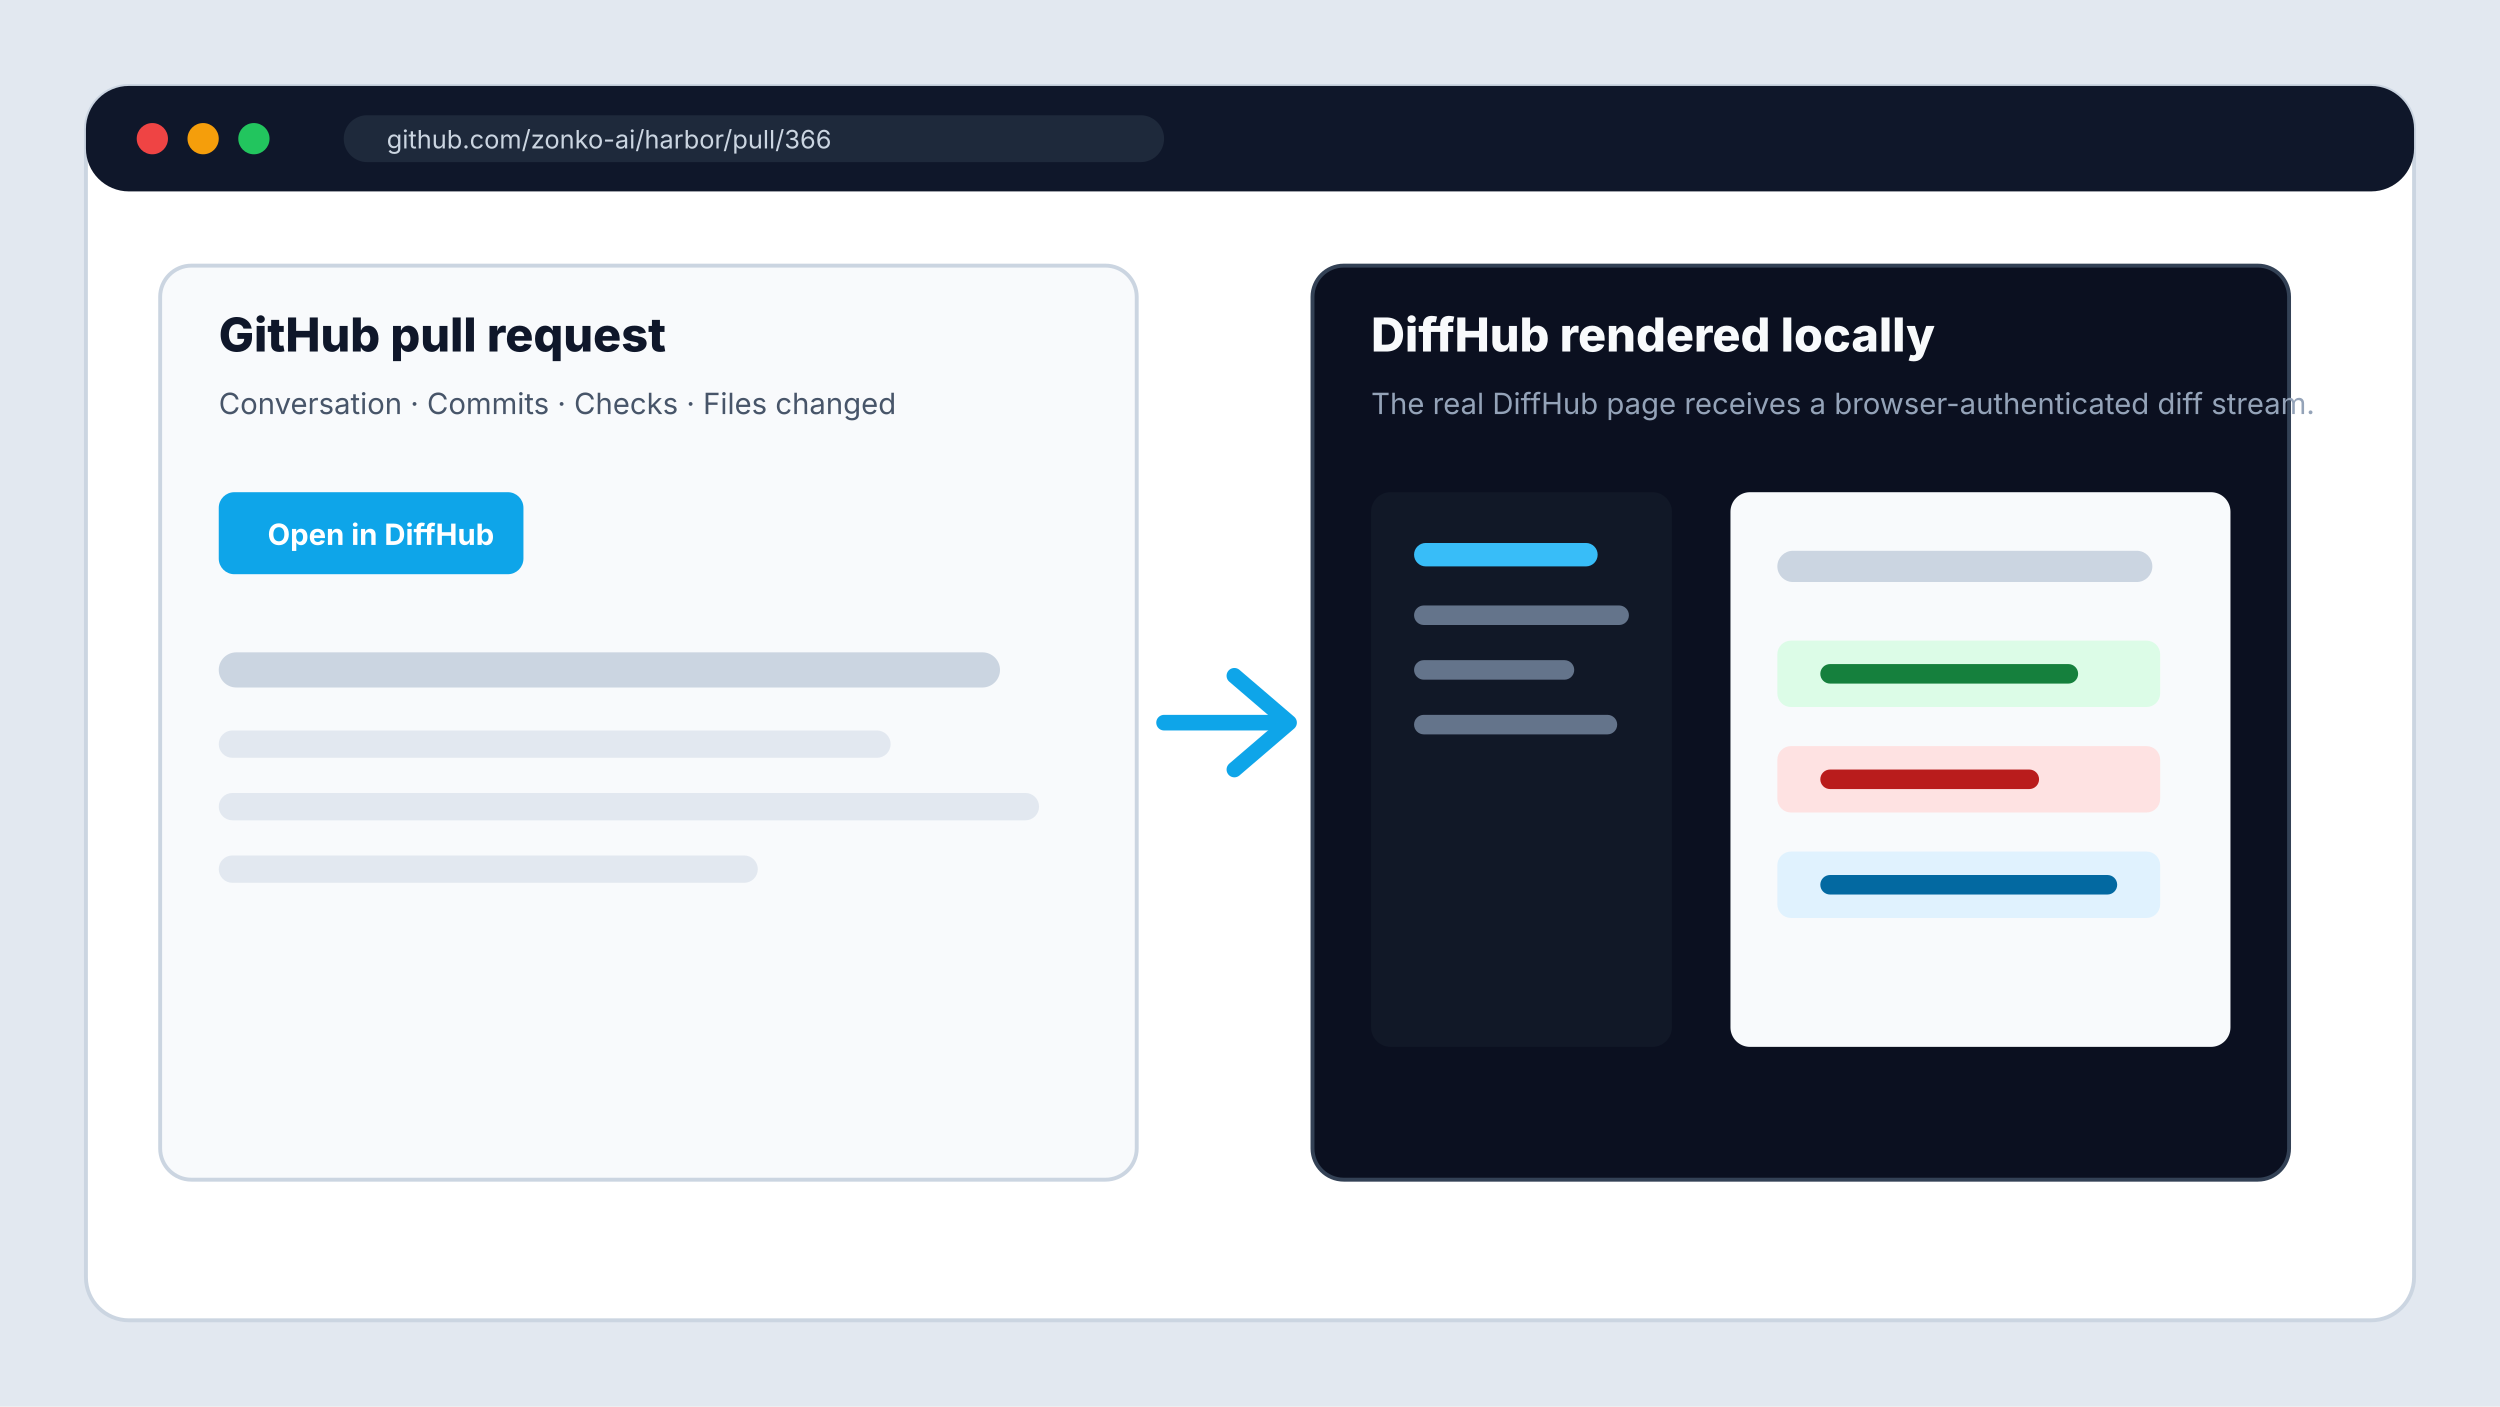
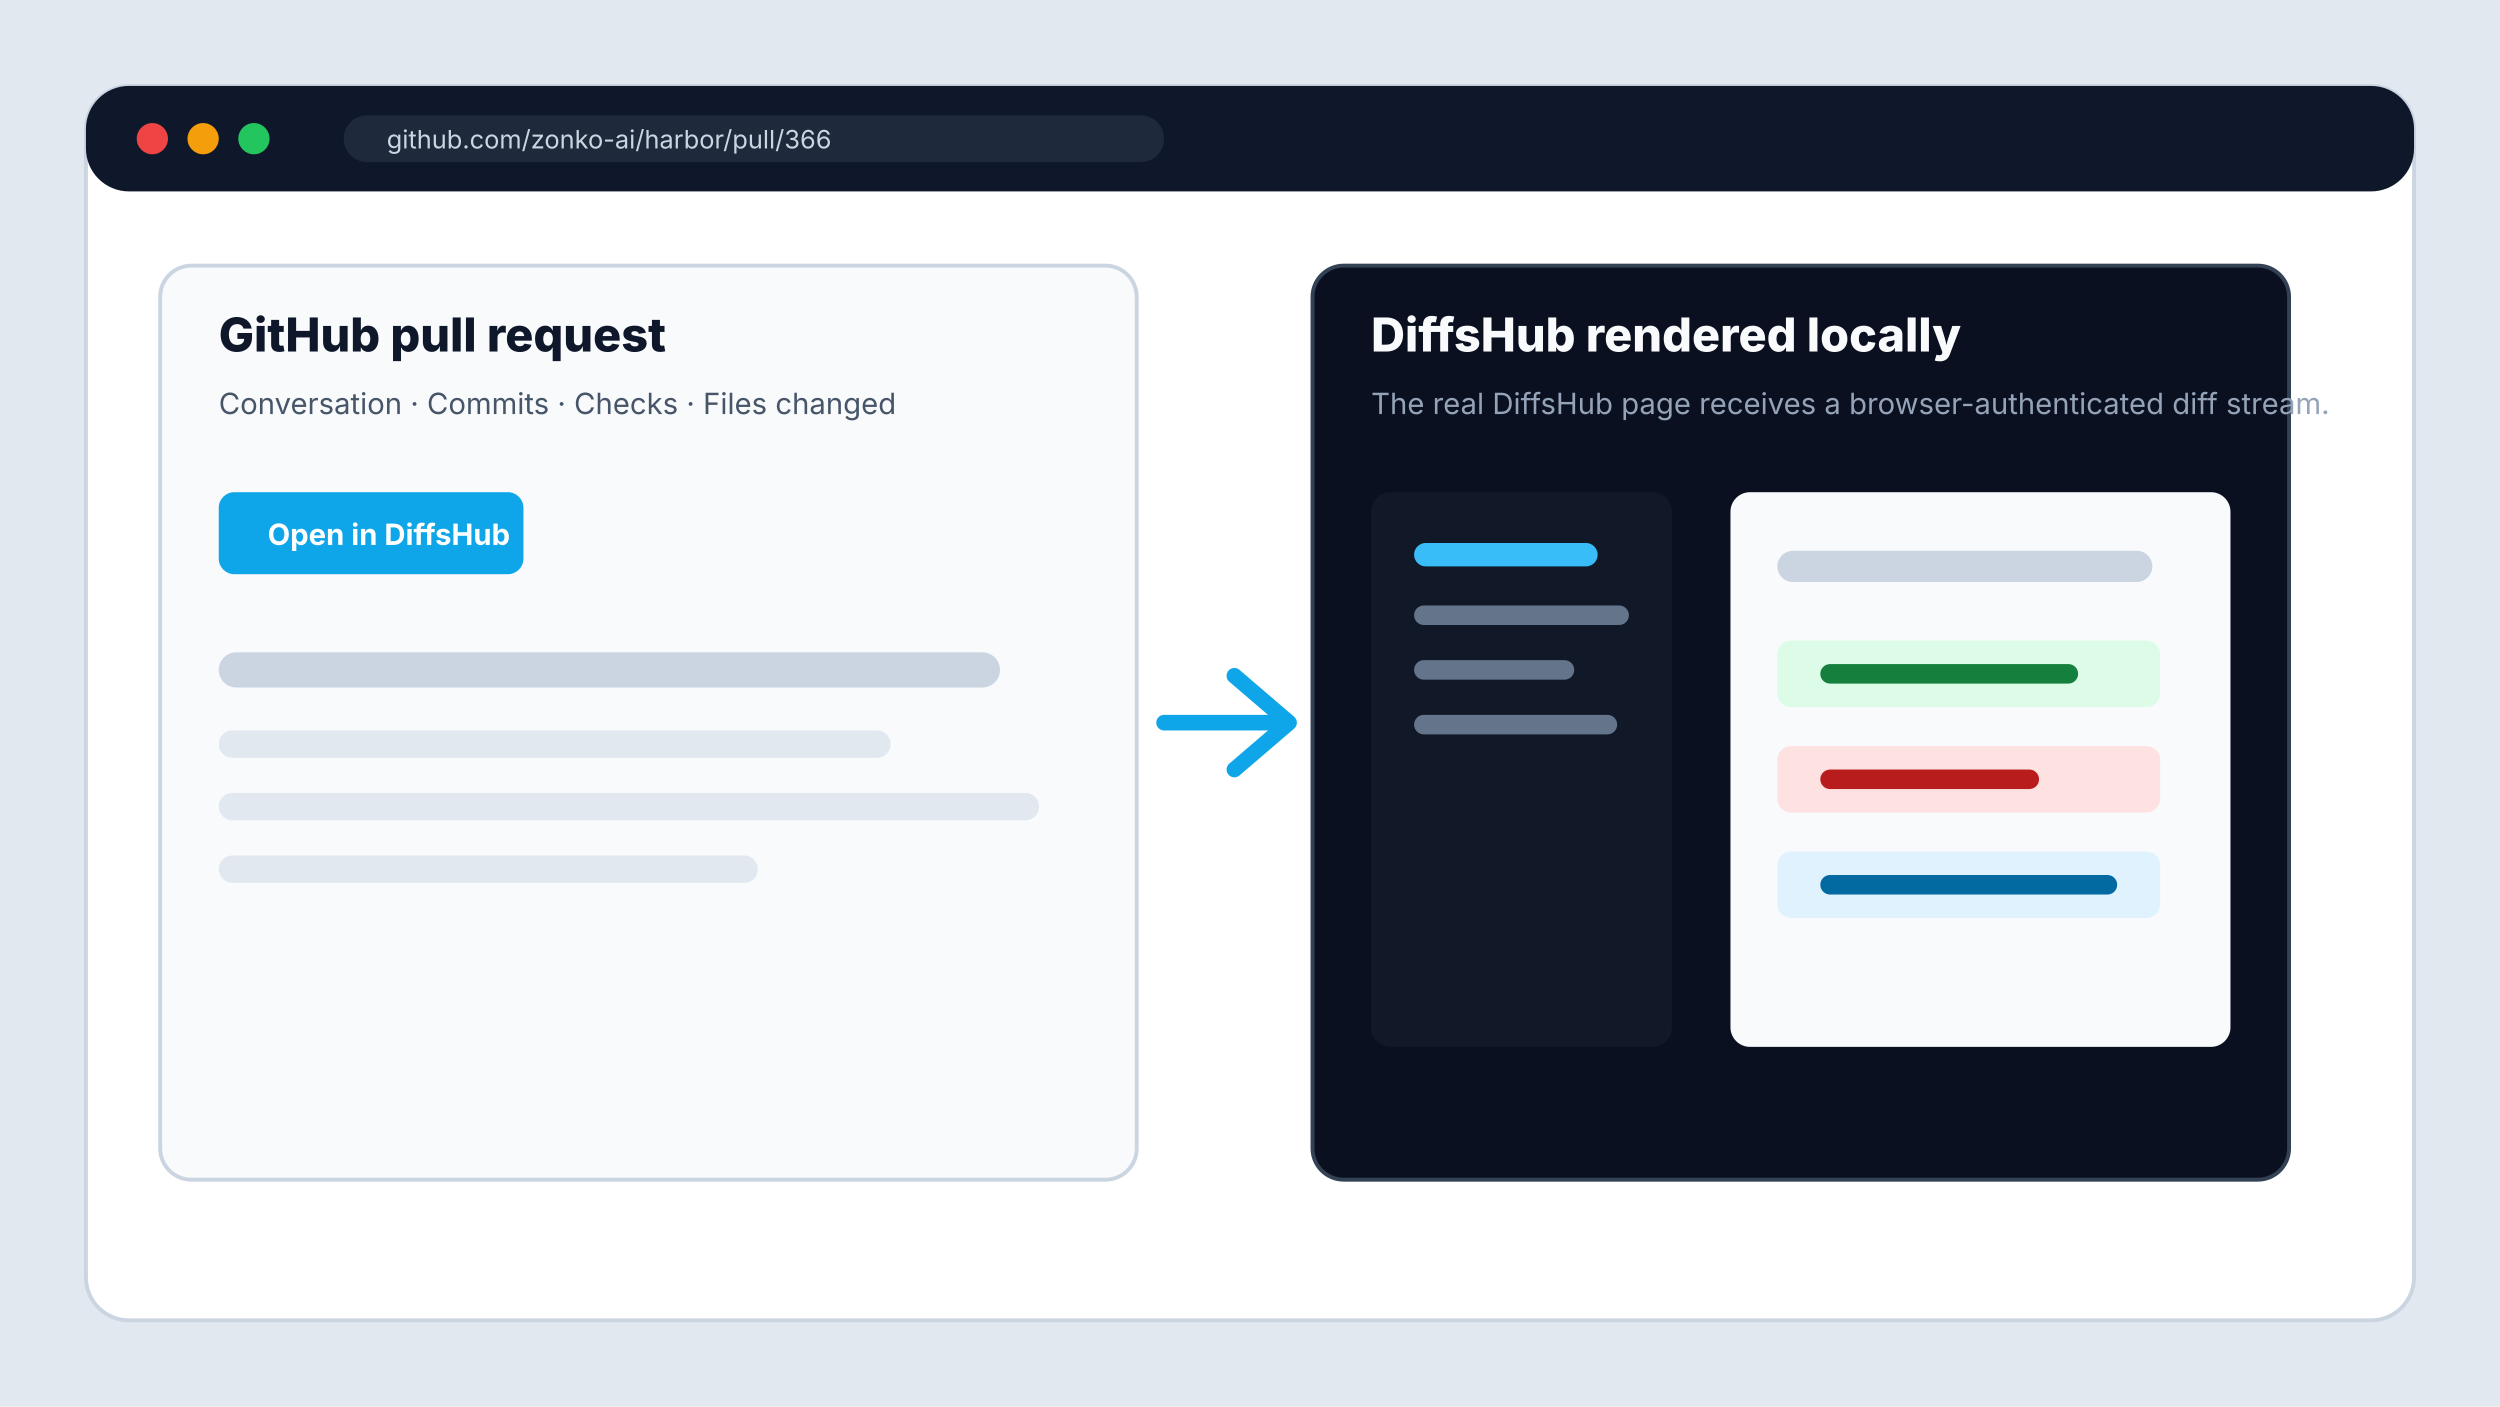
<svg xmlns="http://www.w3.org/2000/svg" width="1280" height="720" viewBox="0 0 1280 720" fill="none" role="img" aria-labelledby="title desc">
  <rect width="1280" height="720" fill="#E2E8F0" />
  <rect x="44" y="44" width="1192" height="632" rx="22" fill="#FFFFFF" stroke="#CBD5E1" stroke-width="2" />
  <rect x="44" y="44" width="1192" height="54" rx="22" fill="#0F172A" />
  <circle cx="78" cy="71" r="8" fill="#EF4444" />
  <circle cx="104" cy="71" r="8" fill="#F59E0B" />
  <circle cx="130" cy="71" r="8" fill="#22C55E" />
  <rect x="176" y="59" width="420" height="24" rx="12" fill="#1E293B" />
  <text x="198" y="76" fill="#CBD5E1" font-family="Inter, Arial, sans-serif" font-size="13">github.com/zonko-ai/harbor/pull/366</text>
  <g font-family="Inter, Arial, sans-serif">
    <rect x="82" y="136" width="500" height="468" rx="16" fill="#F8FAFC" stroke="#CBD5E1" stroke-width="2" />
    <text x="112" y="180" fill="#0F172A" font-size="24" font-weight="800">GitHub pull request</text>
    <text x="112" y="212" fill="#475569" font-size="15">Conversation · Commits · Checks · Files changed</text>
    <rect x="112" y="252" width="156" height="42" rx="8" fill="#0EA5E9" />
-     <text x="137" y="279" fill="#FFFFFF" font-size="15" font-weight="700">Open in DiffHub</text>
+     <text x="137" y="279" fill="#FFFFFF" font-size="15" font-weight="700">Open in DiffsHub</text>
    <rect x="112" y="334" width="400" height="18" rx="9" fill="#CBD5E1" />
    <rect x="112" y="374" width="344" height="14" rx="7" fill="#E2E8F0" />
    <rect x="112" y="406" width="420" height="14" rx="7" fill="#E2E8F0" />
    <rect x="112" y="438" width="276" height="14" rx="7" fill="#E2E8F0" />
    <rect x="672" y="136" width="500" height="468" rx="16" fill="#0B1020" stroke="#334155" stroke-width="2" />
-     <text x="702" y="180" fill="#F8FAFC" font-size="24" font-weight="800">DiffHub rendered locally</text>
-     <text x="702" y="212" fill="#94A3B8" font-size="15">The real DiffHub page receives a browser-authenticated diff stream.</text>
+     <text x="702" y="180" fill="#F8FAFC" font-size="24" font-weight="800">DiffsHub rendered locally</text>
+     <text x="702" y="212" fill="#94A3B8" font-size="15">The real DiffsHub page receives a browser-authenticated diff stream.</text>
    <rect x="702" y="252" width="154" height="284" rx="10" fill="#111827" />
    <rect x="724" y="278" width="94" height="12" rx="6" fill="#38BDF8" />
    <rect x="724" y="310" width="110" height="10" rx="5" fill="#64748B" />
    <rect x="724" y="338" width="82" height="10" rx="5" fill="#64748B" />
    <rect x="724" y="366" width="104" height="10" rx="5" fill="#64748B" />
    <rect x="886" y="252" width="256" height="284" rx="10" fill="#F8FAFC" />
    <rect x="910" y="282" width="192" height="16" rx="8" fill="#CBD5E1" />
    <rect x="910" y="328" width="196" height="34" rx="7" fill="#DCFCE7" />
    <rect x="932" y="340" width="132" height="10" rx="5" fill="#15803D" />
    <rect x="910" y="382" width="196" height="34" rx="7" fill="#FEE2E2" />
    <rect x="932" y="394" width="112" height="10" rx="5" fill="#B91C1C" />
    <rect x="910" y="436" width="196" height="34" rx="7" fill="#E0F2FE" />
    <rect x="932" y="448" width="152" height="10" rx="5" fill="#0369A1" />
  </g>
  <path d="M596 370H650" stroke="#0EA5E9" stroke-width="8" stroke-linecap="round" />
  <path d="M632 346L660 370L632 394" stroke="#0EA5E9" stroke-width="8" stroke-linecap="round" stroke-linejoin="round" />
</svg>
